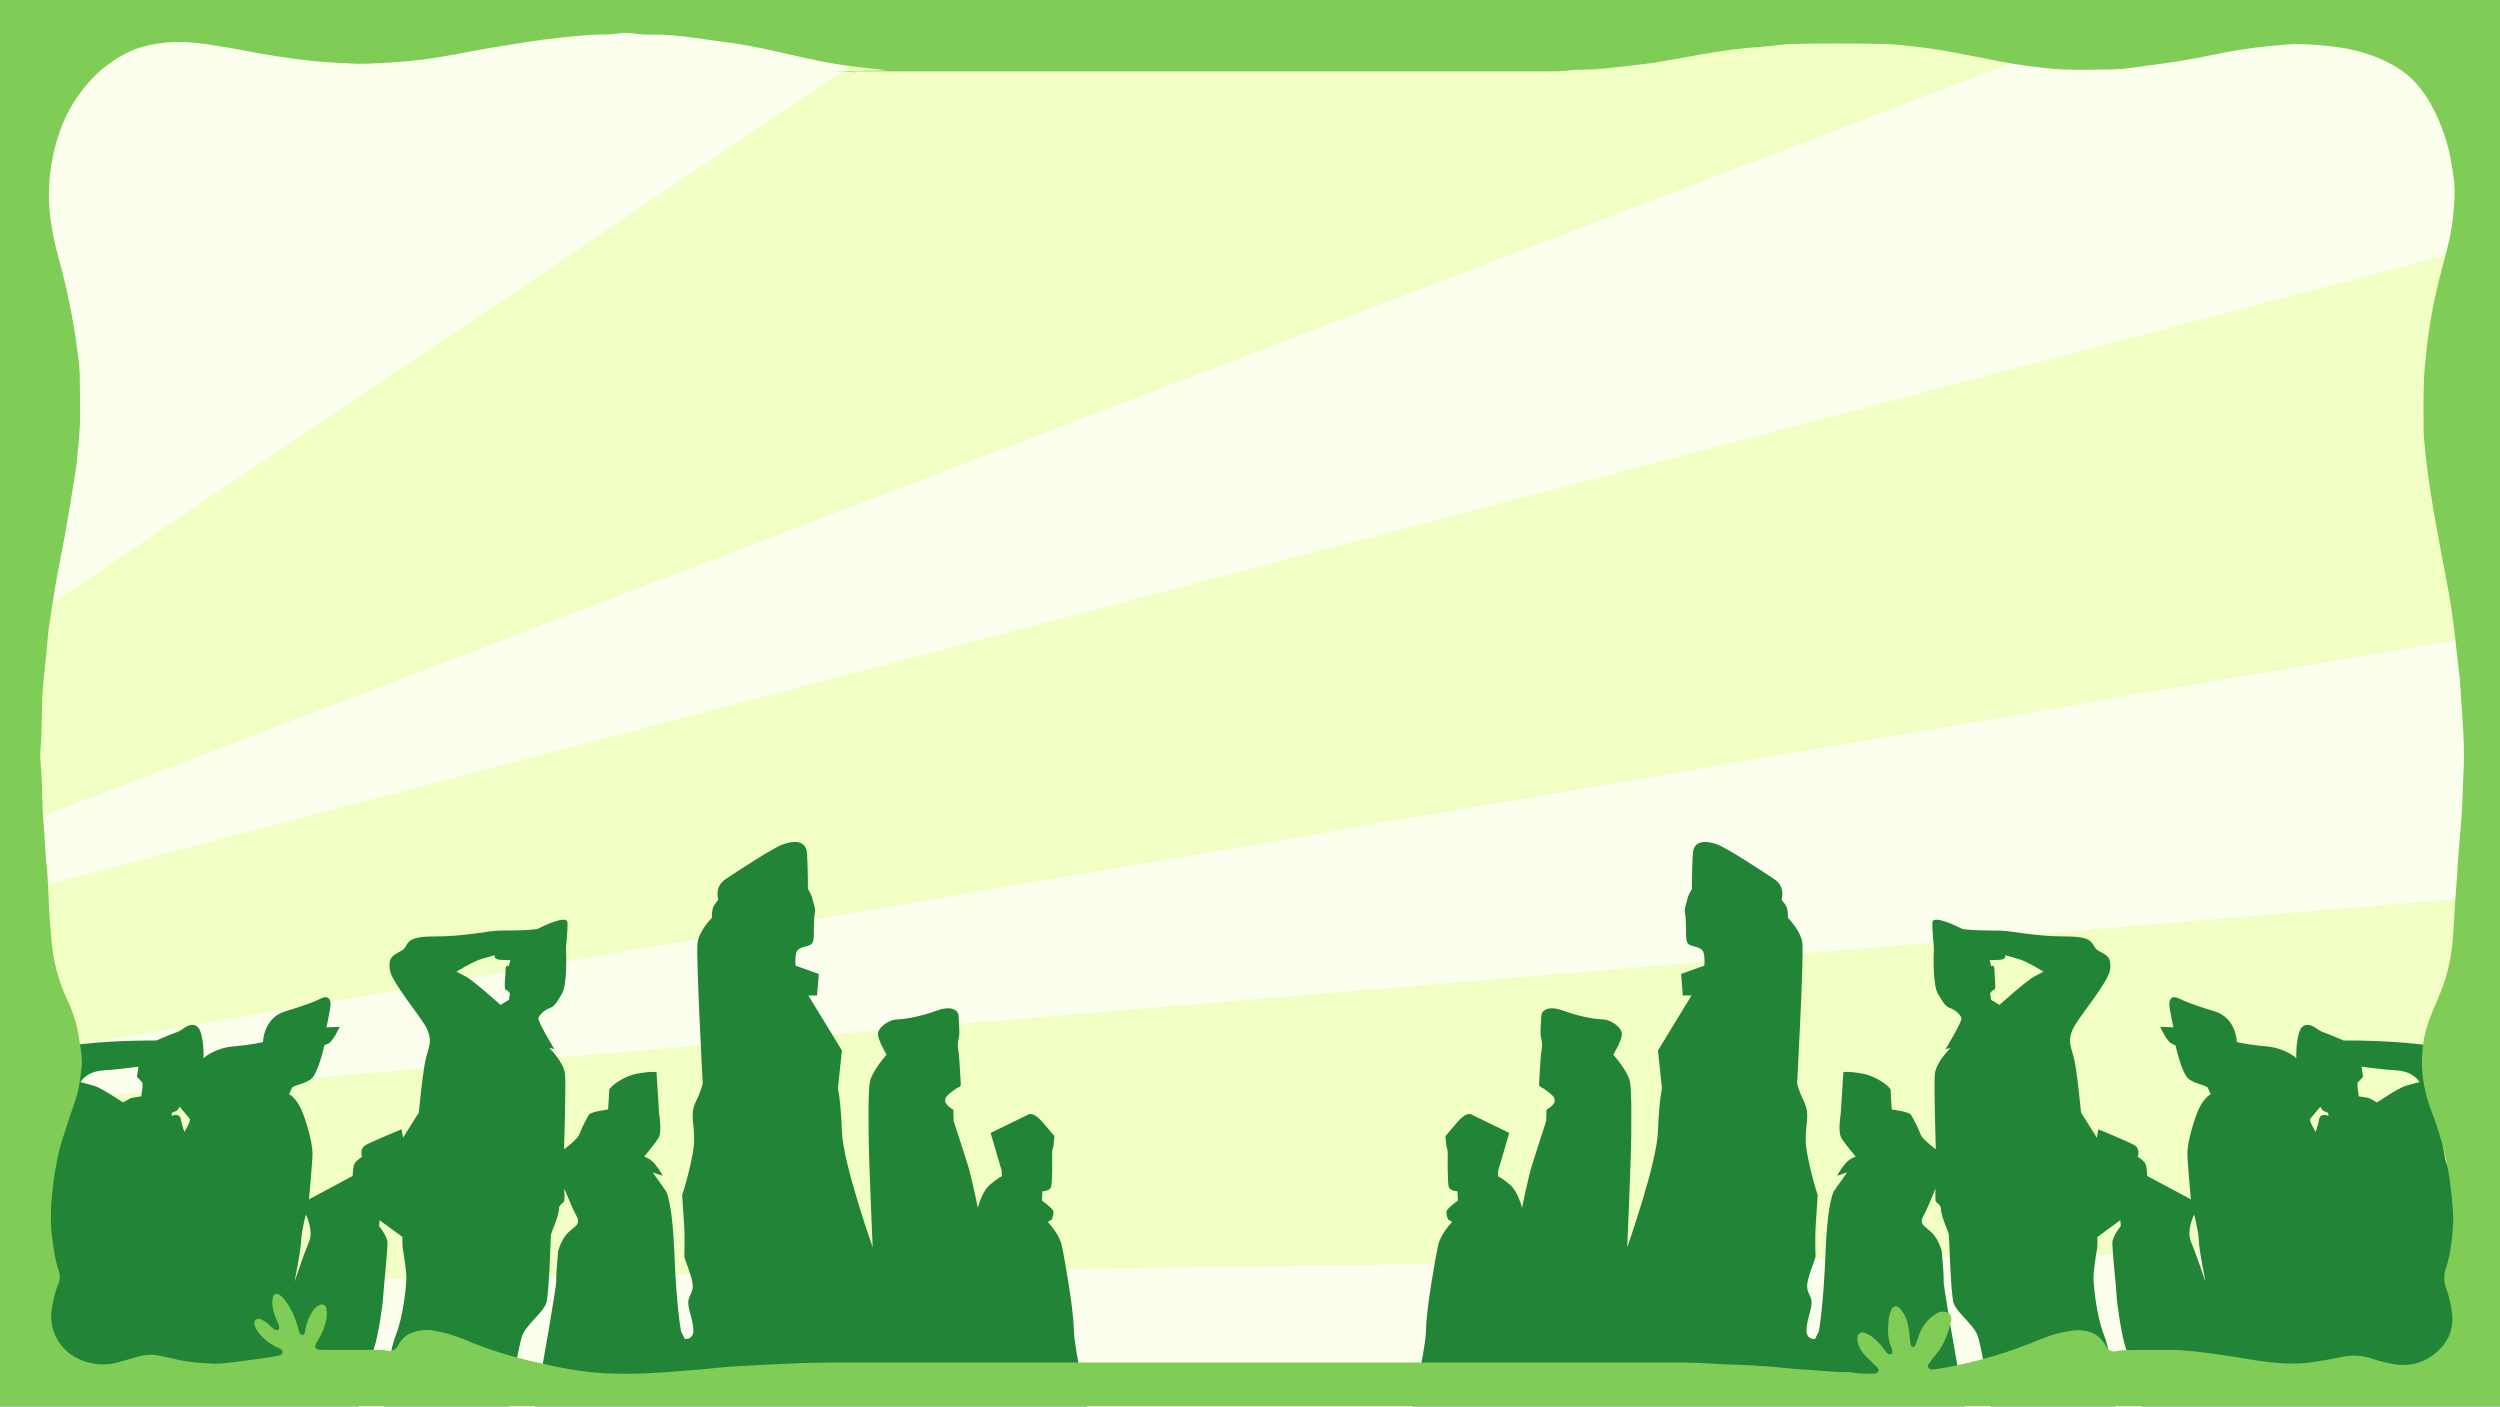
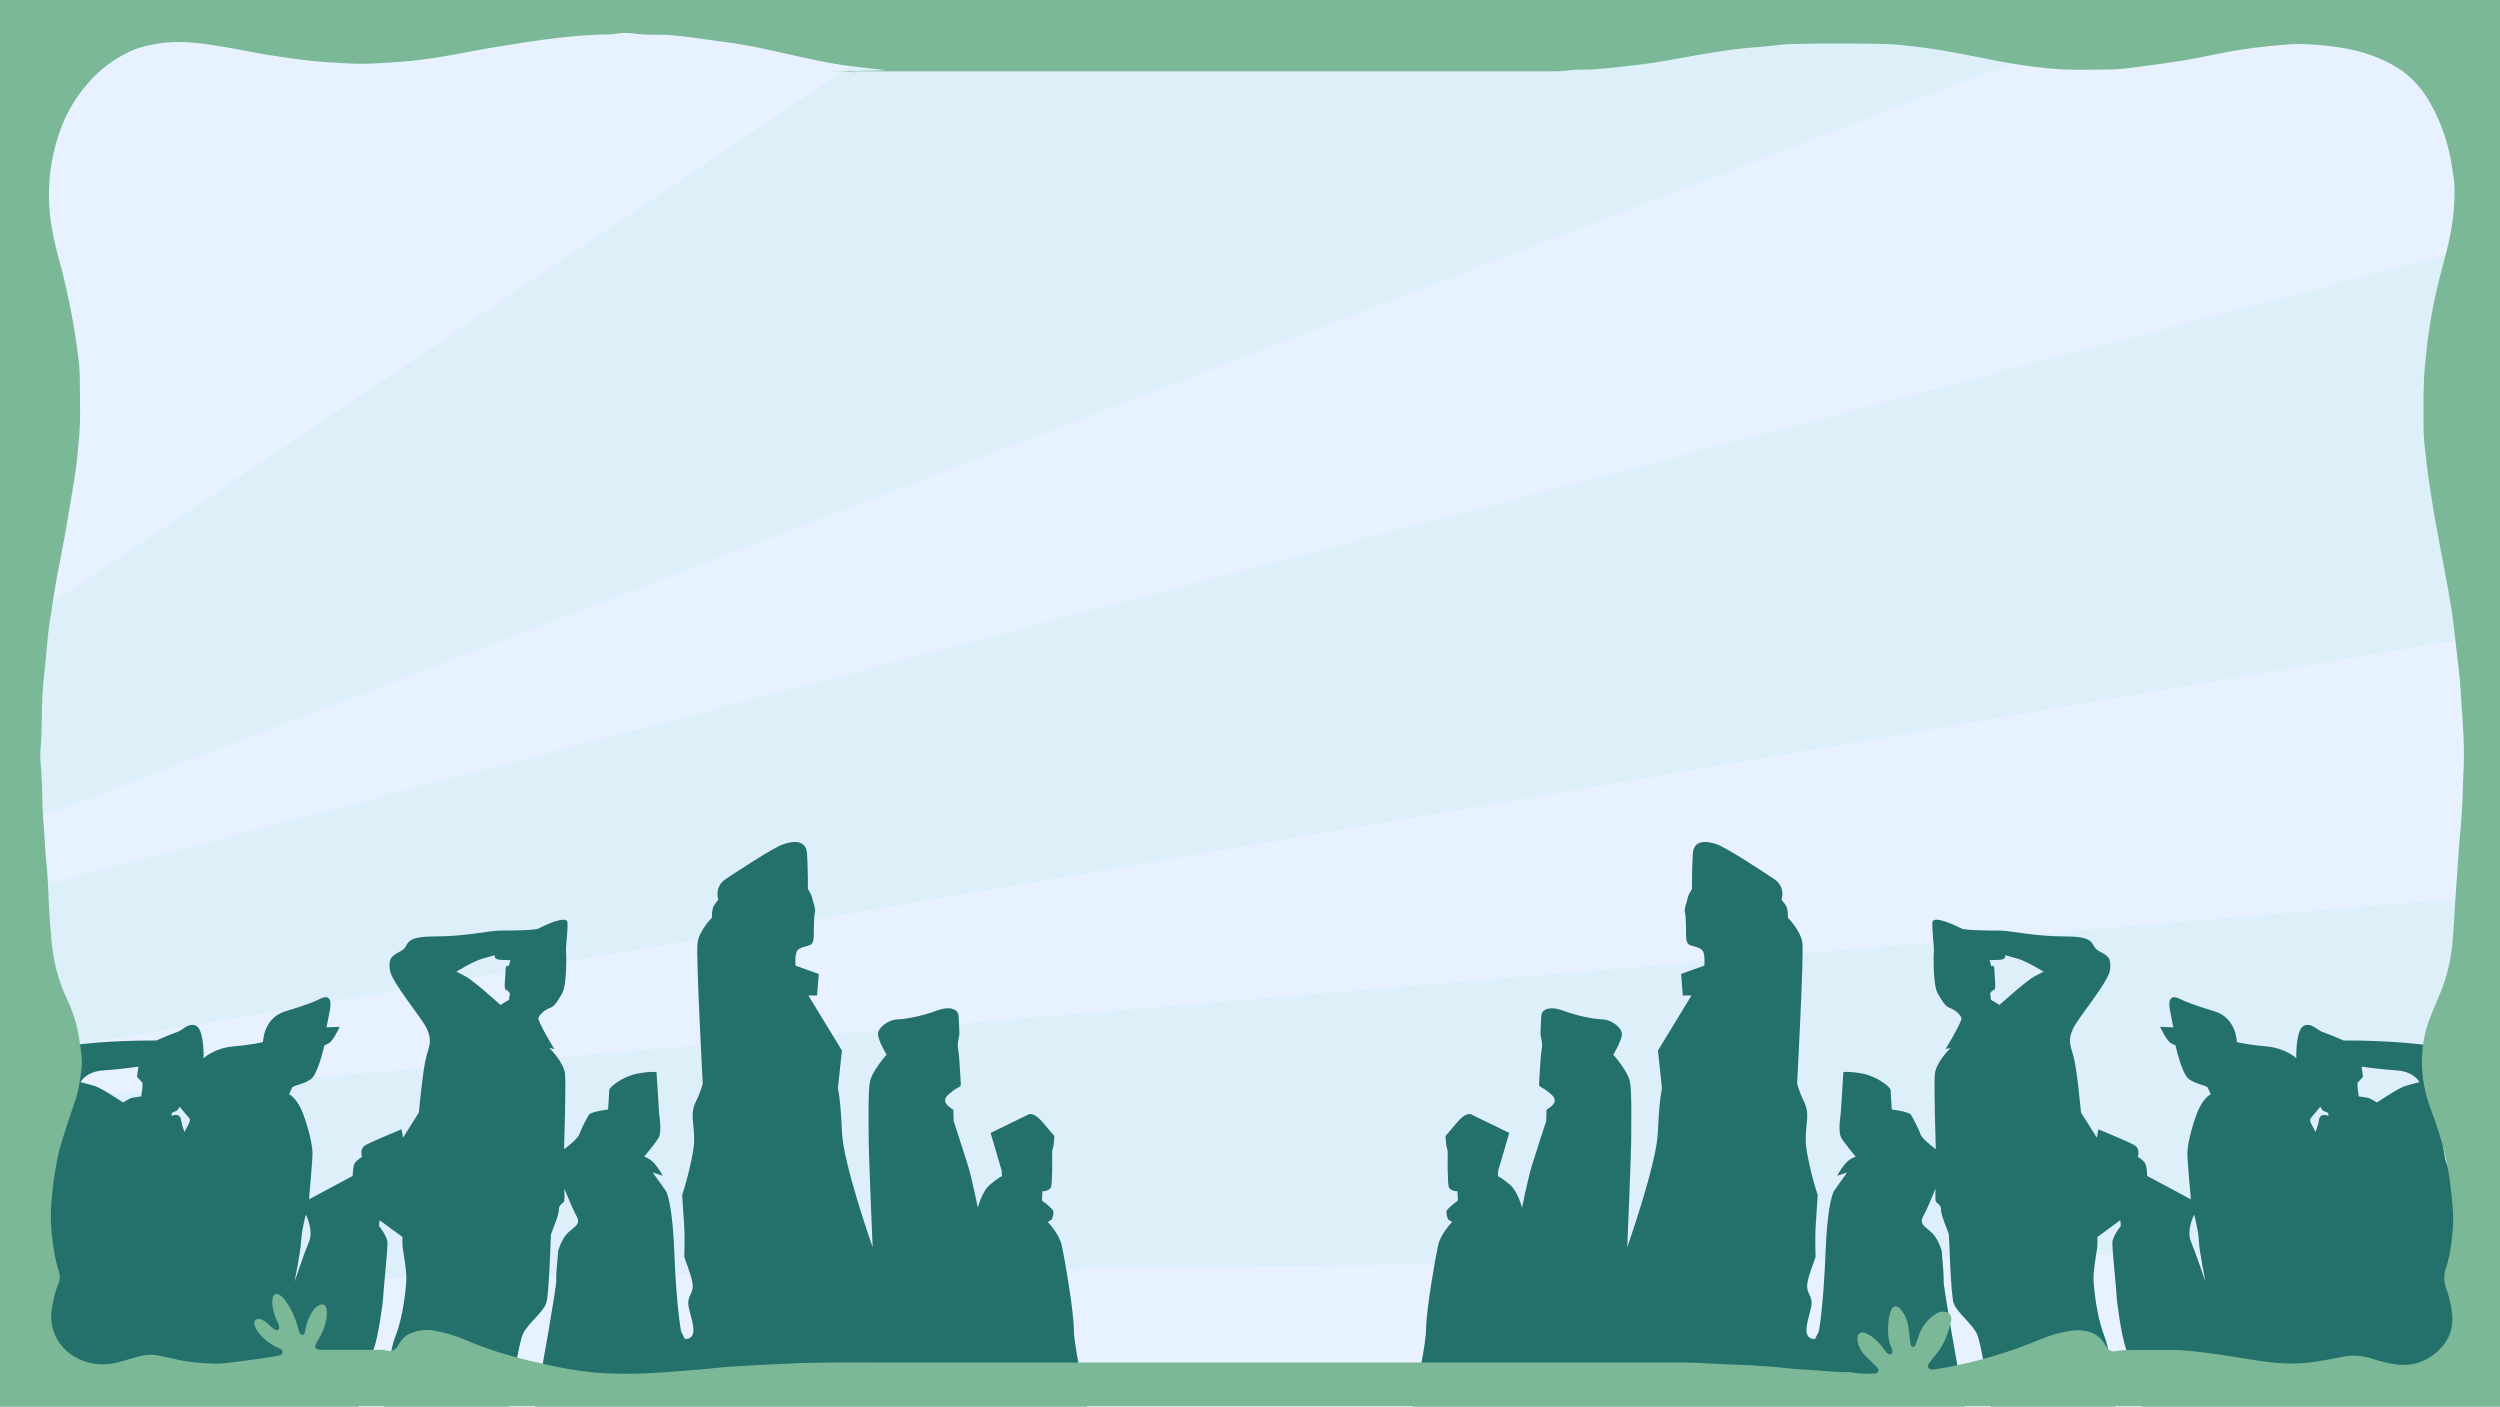
<svg xmlns="http://www.w3.org/2000/svg" version="1.1" id="Layer_1" x="0px" y="0px" viewBox="0 0 1920 1080" style="enable-background:new 0 0 1920 1080;" xml:space="preserve">
  <style type="text/css">
- 	.st0{fill-rule:evenodd;clip-rule:evenodd;fill:#F1FFC5;}
- 	.st1{fill-rule:evenodd;clip-rule:evenodd;fill:#FCFFEE;}
- 	.st2{fill-rule:evenodd;clip-rule:evenodd;fill:#218436;}
- 	.st3{fill:#7FCC56;}
+ 	.st0{fill-rule:evenodd;clip-rule:evenodd;fill:#DDEFF8;}
+ 	.st1{fill-rule:evenodd;clip-rule:evenodd;fill:#E7F1FF;}
+ 	.st2{fill-rule:evenodd;clip-rule:evenodd;fill:#24706B;}
+ 	.st3{fill:#7BB898;}
</style>
  <rect id="rect1" class="st0" width="1920" height="1080" />
  <path id="path1" class="st1" d="M27.7,13.7h680.6L27.7,471.5V13.7L27.7,13.7z M1635.7,13.7L15.9,633.2l6.9,49.6l1870.4-490.7V13.7  h-34.6H1635.7z M1893.2,490.3L28.5,807.7l6,37.1l1858.7-155V490.3z M1893.2,959.8v112.7L18.1,1049v-63.4L1893.2,959.8z" />
  <path id="path2" class="st2" d="M0,989.8c17.7-40,41-93.4,42.1-99.8c1.8-10.2,1.8-10.2,1.8-10.2s-32.1-39.7-33.4-47.2  C9.1,825,9.1,825,9.1,825s13.4-16.5,41.4-21.4c28.1-4.9,69.5-4.5,69.5-4.5s11.3-4.9,15.8-6.4c4.5-1.6,6.9-5.3,11.6-5.6  c4.7-0.2,6.7,3.6,8,11.1c1.3,7.6,0.9,14.5,0.9,14.5s8.2-7.8,23.2-9.1c14.9-1.3,22.5-3.3,22.5-3.3s0.2-18.5,17.1-23.6  s22.3-7.4,27.2-9.8c4.9-2.4,8.9-1.1,7.1,8.7c-1.8,9.8-2.7,13.4-2.7,13.4l10.2-0.4c0,0-5.1,11.1-8.5,12.7c-3.3,1.6-3.3,1.6-3.3,1.6  s-4.7,21.6-10.2,25.8c-5.6,4.2-13.8,4.7-14.7,6.9s-2.2,4.7-2.2,4.7s6.2,2.9,10.7,14.9s7.3,24.5,7.3,30.5s-2.7,35.4-2.7,35.4l33.6-18  c0,0,0-7.3,1.6-9.8s5.6-4.9,5.6-4.9s-2.4-6.2,2.9-9.1c5.3-2.9,27.4-12,27.4-12l1.1,6.5l12.2-19.4c0,0,3.1-34.1,5.8-43.2  c2.7-9.1,4.2-12.9,0.2-21.4s-27.2-35.6-28.3-45c-1.1-9.4,1.6-10.7,8.7-14.5s0.2-11.1,25.2-11.1c24.9,0,42.1-4.5,50.6-4.5  s27.2-0.2,29.6-1.6c2.5-1.3,21.8-10.9,22.3-4.7c0.4,6.2-1.3,18-1.1,21.2c0.2,3.1,0.9,26.9-3.1,33.6c-4,6.7-5.8,9.8-9.6,11.1  c-3.8,1.3-7.8,5.1-8.5,7.6s12.2,23.8,12.2,23.8l-3.9-0.9c0,0,11.6,11.1,12.2,20.6c0.7,9.5-0.8,57.2-0.8,57.2S443.7,875,445,871  s5.8-12.5,7.3-14.9c1.6-2.4,14.7-4,14.7-4s0.9-12.5,0.9-14.9s10.7-10.7,21.8-12.7c11.1-2,14.5-1.1,14.5-1.1l2,31.9  c0,0,2.4,13.6-0.4,18.5c-2.9,4.9-11.1,14.5-11.1,14.5s4.9,1.3,8.7,6.2c3.8,4.9,5.6,8.5,5.6,8.5s-5.6-1.8-7.3-2.5  c-1.1-0.4,4.8,6.9,9.9,14.5c2.1,4.7,5,16.4,6.2,45.2c1.8,45.9,5.3,62.4,5.3,62.4l2.9,5.8c1.6,0,7.1,0,6.5-8.2  c-0.7-8.2-4.7-16.3-3.8-21.4c0.9-5.1,4.2-6.7,3.1-13.6c-1.1-6.9-6-18.3-6.2-19.8c-0.2-1.6,0.6-11.4-0.2-24.8  c-0.4-6.6-1-15.3-1.5-22.8c4.1-12.3,8.9-32.3,9.2-41c0.4-14.3-3.6-20.5,1.3-30.7c4.9-10.2,5.3-14.3,5.3-14.3s-5.3-98.5-4-107.8  c1.3-9.4,11.1-19.2,11.1-19.2s-0.4-6.7,1.8-9.8s3.1-4,3.1-4s-3.6-9.8,5.8-16c9.4-6.2,35.8-23.7,44-26.6c8.2-2.9,17.6-3.3,18.3,7.1  c0.7,10.5,0.7,27.3,0.7,27.3s2.9,4.6,3.2,6.7c0.3,2.1,3,8.5,2.2,11.2c-0.8,2.8-0.9,11.8-0.9,14.8s0.3,8.2-2.2,9.9  c-2.6,1.7-9.9,1.7-11.2,6.1c-1.3,4.5-0.6,10.1-0.6,10.1l17.8,6.4l-1.3,16.5h-6.7l25.8,42.3l-3.1,29c0,0,2.2,8.9,3.1,33.4  c0.9,24.5,23.6,88.7,23.6,88.7s-3.1-70.8-3.1-86.4c0-15.6-0.4-31.6,0.9-40.1c1.3-8.5,12.9-21.4,12.9-21.4s-5.9-9.8-6.6-15.1  c-0.7-5.3,7.8-11.8,14.9-12c7.1-0.2,20-2.9,30.1-6.7c10-3.8,16.7-1.3,16.9,4.2c0.2,5.6,0.9,12.9,0.4,15.1c-0.4,2.2-1.6,6-0.7,10.5  c0.9,4.5,1.8,24.1,2,26.5c0.2,2.5-1.8,2-5.8,5.1s-6.4,4.9-6.2,8.1s6.3,6.6,6.3,6.6l0.2,8.7c0,0,7.9,23.9,11,34.1  c3.1,10.2,7.6,32.5,7.6,32.5s2.9-12.2,9.1-17.6c6.2-5.3,9.4-6.7,9.4-6.7l-0.2-4.2l-8.5-29l28.3-13.8c4.7-3.1,10.9,4.7,13.1,7.3  c2.2,2.7,7.6,8.9,7.6,8.9l-0.7,7.4c0,0-1.3,4.2-1.1,6.5c0.2,2.2,0.2,21.4-0.7,24.9c-0.9,3.6-6.7,3.6-6.7,3.6l-0.4,7.1  c0,0,8,5.8,8.7,8s-1.1,6.5-1.1,6.5l-3.1,2c0,0,8.7,8.9,10.7,17.8c2,8.9,9.3,50.5,9.3,64.8c0,10.5,6.8,42.7,10.3,59H411  c6.1-33.7,16.4-91.6,16.2-96.6c-0.2-7.1,1.4-19.5,1.3-21.3s2.1-7.9,5.3-12.6c3.2-4.7,8.6-7.1,9.8-10c1.2-2.9-0.6-5.1-2.2-8.3  c-1.7-3.2-8-18.5-8-18.5s0.3,6.6,0,9.1c-0.2,2.5-4.2,2.5-4.2,7.1c0,4.7-5.6,17.1-6,18.9c-0.4,1.8-1.3,46.3-3.8,53.2  s-14,15.4-17.8,23.4c-3.3,6.9-9,45.1-10.6,55.6h-95.9c1.8-4.9,3.3-10.4,3.7-15.8c1.3-16.5-0.4-24.5,5.3-39.2c5.8-14.7,8-38.3,8-43.7  c0-5.3-1.9-17.6-2.6-21.4c-0.7-3.8-0.4-10-0.4-10l-17.6-12.9l-0.4,4.5c0,0,6.2,7.4,6.5,12.7c0.2,5.3-3.3,38.1-3.3,41.4  c0,3.3-3.6,30.5-7.3,40.5c-3.8,10-3.8,10.5-3.8,19.4s-2.7,13.4-6,20.3c-0.8,1.6-1.4,3-2,4.2H0V989.8L0,989.8z M384.4,771.8l6.5-4  l0.7-4.7c0,0-1.3-2.7-3.1-2.9c-1.8-0.2-0.2-10.9-0.2-15.4s2.4-2.7,2.4-2.7l1.3-4.7c0,0,0,0-6.9-0.2s-4.9-3.6-4.9-3.6  s-3.3,0.7-10.5,2.9c-7.1,2.2-19.2,9.8-19.2,9.8s1.1,0.4,7.1,3.6C363.7,753.1,384.4,771.8,384.4,771.8L384.4,771.8z M234.9,932.8  c0,0-3.3,12.2-3.6,19.8c-0.2,7.6-5.1,31.8-5.1,31.8s7.3-21.8,11.1-30.7C241.1,944.9,234.9,932.8,234.9,932.8L234.9,932.8z   M141.7,869.3c0,0,2.3-4.5,3.2-6.1c0.9-1.7,1-3.8,1-3.8l-8-9.5c0,0-1.1,3-3.1,3.6s-2.9,1.3-2.9,1.3l-0.1,2.2c0,0,6.1-2.8,7.1,2.6  C139.8,865,141.7,869.3,141.7,869.3L141.7,869.3z M61.8,831.1c0,0,5.6,1.3,10.9,2.9c5.3,1.6,21.8,12.7,21.8,12.7s5.3-3.3,6.9-3.6  c1.6-0.2,7.1-1.1,7.1-1.1l0.9-6.7v-3.8l-4.2-4.5l1.1-7.8c0,0-13.8,2-27.2,2.9C65.8,823,61.8,831.1,61.8,831.1z" />
  <path id="path3" class="st2" d="M1920,989.8c-17.7-40-41-93.4-42.1-99.8c-1.8-10.2-1.8-10.2-1.8-10.2s32.1-39.7,33.4-47.2  c1.3-7.6,1.3-7.6,1.3-7.6s-13.4-16.5-41.4-21.4c-28.1-4.9-69.5-4.5-69.5-4.5s-11.3-4.9-15.8-6.4c-4.5-1.6-6.9-5.3-11.6-5.6  c-4.7-0.2-6.7,3.6-8,11.1c-1.3,7.6-0.9,14.5-0.9,14.5s-8.2-7.8-23.2-9.1c-14.9-1.3-22.5-3.3-22.5-3.3s-0.2-18.5-17.1-23.6  s-22.3-7.4-27.2-9.8c-4.9-2.4-8.9-1.1-7.1,8.7s2.7,13.4,2.7,13.4l-10.2-0.4c0,0,5.1,11.1,8.5,12.7c3.3,1.6,3.3,1.6,3.3,1.6  s4.7,21.6,10.2,25.8c5.6,4.2,13.8,4.7,14.7,6.9c0.9,2.2,2.2,4.7,2.2,4.7s-6.2,2.9-10.7,14.9s-7.3,24.5-7.3,30.5s2.7,35.4,2.7,35.4  l-33.6-18c0,0,0-7.3-1.6-9.8s-5.6-4.9-5.6-4.9s2.4-6.2-2.9-9.1c-5.3-2.9-27.4-12-27.4-12l-1.1,6.5l-12.2-19.4c0,0-3.1-34.1-5.8-43.2  c-2.7-9.1-4.2-12.9-0.2-21.4s27.2-35.6,28.3-45c1.1-9.4-1.6-10.7-8.7-14.5s-0.2-11.1-25.2-11.1c-24.9,0-42.1-4.5-50.6-4.5  s-27.2-0.2-29.6-1.6c-2.5-1.3-21.8-10.9-22.3-4.7c-0.4,6.2,1.3,18,1.1,21.2c-0.2,3.1-0.9,26.9,3.1,33.6c4,6.7,5.8,9.8,9.6,11.1  c3.8,1.3,7.8,5.1,8.5,7.6s-12.2,23.8-12.2,23.8l3.9-0.9c0,0-11.6,11.1-12.2,20.6c-0.7,9.5,0.8,57.2,0.8,57.2s-10.5-7.6-11.8-11.6  s-5.8-12.5-7.3-14.9c-1.6-2.4-14.7-4-14.7-4s-0.9-12.5-0.9-14.9s-10.7-10.7-21.8-12.7c-11.1-2-14.5-1.1-14.5-1.1l-2,31.9  c0,0-2.4,13.6,0.4,18.5c2.9,4.9,11.1,14.5,11.1,14.5s-4.9,1.3-8.7,6.2c-3.8,4.9-5.6,8.5-5.6,8.5s5.6-1.8,7.3-2.5  c1.1-0.4-4.8,6.9-9.9,14.5c-2.1,4.7-5,16.4-6.2,45.2c-1.8,45.9-5.3,62.4-5.3,62.4l-2.9,5.8c-1.6,0-7.1,0-6.5-8.2  c0.7-8.2,4.7-16.3,3.8-21.4c-0.9-5.1-4.2-6.7-3.1-13.6c1.1-6.9,6-18.3,6.2-19.8c0.2-1.6-0.6-11.4,0.2-24.8c0.4-6.6,1-15.3,1.5-22.8  c-4.1-12.3-8.9-32.3-9.2-41c-0.4-14.3,3.6-20.5-1.3-30.7s-5.3-14.3-5.3-14.3s5.3-98.5,4-107.8c-1.3-9.4-11.1-19.2-11.1-19.2  s0.4-6.7-1.8-9.8c-2.2-3.1-3.1-4-3.1-4s3.6-9.8-5.8-16s-35.8-23.7-44-26.6c-8.2-2.9-17.6-3.3-18.3,7.1c-0.7,10.5-0.7,27.3-0.7,27.3  s-2.9,4.6-3.2,6.7c-0.3,2.1-3,8.5-2.2,11.2c0.8,2.8,0.9,11.8,0.9,14.8s-0.3,8.2,2.2,9.9c2.6,1.7,9.9,1.7,11.2,6.1  c1.3,4.5,0.6,10.1,0.6,10.1l-17.8,6.4l1.3,16.5h6.7l-25.8,42.3l3.1,29c0,0-2.2,8.9-3.1,33.4s-23.6,88.7-23.6,88.7s3.1-70.8,3.1-86.4  c0-15.6,0.4-31.6-0.9-40.1S1239,810,1239,810s5.9-9.8,6.6-15.1s-7.8-11.8-14.9-12s-20-2.9-30.1-6.7c-10-3.8-16.7-1.3-16.9,4.2  c-0.2,5.6-0.9,12.9-0.4,15.1c0.4,2.2,1.6,6,0.7,10.5s-1.8,24.1-2,26.5c-0.2,2.5,1.8,2,5.8,5.1s6.4,4.9,6.2,8.1s-6.3,6.6-6.3,6.6  l-0.2,8.7c0,0-7.9,23.9-11,34.1c-3.1,10.2-7.6,32.5-7.6,32.5s-2.9-12.2-9.1-17.6c-6.2-5.3-9.4-6.7-9.4-6.7l0.2-4.2l8.5-29  l-28.3-13.8c-4.7-3.1-10.9,4.7-13.1,7.3c-2.2,2.7-7.6,8.9-7.6,8.9l0.7,7.4c0,0,1.3,4.2,1.1,6.5c-0.2,2.2-0.2,21.4,0.7,24.9  c0.9,3.6,6.7,3.6,6.7,3.6l0.4,7.1c0,0-8,5.8-8.7,8s1.1,6.5,1.1,6.5l3.1,2c0,0-8.7,8.9-10.7,17.8c-2,8.9-9.3,50.5-9.3,64.8  c0,10.5-6.8,42.7-10.3,59h424c-6.1-33.7-16.4-91.6-16.2-96.6c0.2-7.1-1.4-19.5-1.3-21.3s-2.1-7.9-5.3-12.6c-3.2-4.7-8.6-7.1-9.8-10  c-1.2-2.9,0.6-5.1,2.2-8.3c1.7-3.2,8-18.5,8-18.5s-0.3,6.6,0,9.1c0.2,2.5,4.2,2.5,4.2,7.1c0,4.7,5.6,17.1,6,18.9  c0.4,1.8,1.3,46.3,3.8,53.2s14,15.4,17.8,23.4c3.3,6.9,9,45.1,10.6,55.6h95.9c-1.8-4.9-3.3-10.4-3.7-15.8  c-1.3-16.5,0.4-24.5-5.3-39.2c-5.8-14.7-8-38.3-8-43.7c0-5.3,1.9-17.6,2.6-21.4c0.7-3.8,0.4-10,0.4-10l17.6-12.9l0.4,4.5  c0,0-6.2,7.4-6.5,12.7c-0.2,5.3,3.3,38.1,3.3,41.4c0,3.3,3.6,30.5,7.3,40.5c3.8,10,3.8,10.5,3.8,19.4s2.7,13.4,6,20.3  c0.8,1.6,1.4,3,2,4.2H1920V989.8L1920,989.8z M1535.6,771.8l-6.5-4l-0.7-4.7c0,0,1.3-2.7,3.1-2.9c1.8-0.2,0.2-10.9,0.2-15.4  s-2.4-2.7-2.4-2.7l-1.3-4.7c0,0,0,0,6.9-0.2s4.9-3.6,4.9-3.6s3.3,0.7,10.5,2.9c7.1,2.2,19.2,9.8,19.2,9.8s-1.1,0.4-7.1,3.6  C1556.3,753.1,1535.6,771.8,1535.6,771.8L1535.6,771.8z M1685.1,932.8c0,0,3.3,12.2,3.6,19.8c0.2,7.6,5.1,31.8,5.1,31.8  s-7.3-21.8-11.1-30.7C1678.9,944.9,1685.1,932.8,1685.1,932.8L1685.1,932.8z M1778.3,869.3c0,0-2.3-4.5-3.2-6.1  c-0.9-1.7-1-3.8-1-3.8l8-9.5c0,0,1.1,3,3.1,3.6s2.9,1.3,2.9,1.3l0.1,2.2c0,0-6.1-2.8-7.1,2.6C1780.2,865,1778.3,869.3,1778.3,869.3  L1778.3,869.3z M1858.2,831.1c0,0-5.6,1.3-10.9,2.9c-5.3,1.6-21.8,12.7-21.8,12.7s-5.3-3.3-6.9-3.6c-1.6-0.2-7.1-1.1-7.1-1.1  l-0.9-6.7v-3.8l4.2-4.5l-1.1-7.8c0,0,13.8,2,27.2,2.9C1854.2,823,1858.2,831.1,1858.2,831.1z" />
  <path id="path4" class="st3" d="M0,0v1080h1920V0H0z M1892,592.4c-0.6,9.8-0.6,19.6-1.2,29.4c-0.5,9.3-1.5,18.6-2.2,27.9  c-0.7,8.6-1.2,17.3-1.8,25.9c-0.9,12.6-1.8,25.2-2.5,37.8c-0.4,8-1.2,15.9-2.6,23.7c-1.9,9.9-4.9,19.6-8.9,28.8  c-2.5,5.8-5,11.6-7.2,17.5c-3.3,9-5.1,18.5-5.5,28.1c-0.7,14.8,2.3,28.8,7.5,42.5c7.1,18.7,12.3,37.8,14.5,57.7  c1.1,10.4,2.5,20.9,1.7,31.5c-0.7,10.2-2,20.5-5.2,30.3c-1.9,5.3-1.9,11.1,0.2,16.4c2.1,5.9,3.6,12.1,4.3,18.4  c1.6,11.9-2.6,21.9-11.1,29.6c-9.8,8.9-21.8,12.1-35,9.5c-5.2-1-10.4-2.3-15.5-4c-7.3-2.5-15.2-2.9-22.7-1.3  c-6.8,1.4-13.7,2.6-20.6,3.7c-11.5,1.9-23.2,1.7-34.7,0.4c-12.9-1.4-25.7-4.1-38.6-5.8c-13.1-1.8-26.2-3.8-39.5-3.6h-23.7  c-5.6,0.1-11.2-0.2-16.7,0.9c-2.8,0.7-5.8-0.6-7.1-3.2c-0.5-0.7-1-1.5-1.5-2.3c-4.3-7.5-11.3-10.1-19.3-10.6  c-2.5-0.1-5.1,0.1-7.6,0.6c-7.8,1.2-15.4,3.4-22.7,6.5c-23.2,9.7-47.3,16.9-72,21.5c-3.4,0.6-6.9,1.1-10.3,1.6  c-1.4,0.3-2.9-0.3-3.6-1.6c-0.6-1.2,0-2.2,0.7-3.2c1.5-2.1,3-4.2,4.7-6.1c6.5-7.5,9.7-16.4,12-25.8c0.3-0.5,0.3-0.9,0.3-1.4v-0.5  c0.2-3-2.1-5.6-5.1-5.8c-2.5-0.3-5.1,0.4-7.2,1.9c-5.7,3.8-10.1,9.3-12.4,15.7c-1,2.6-1.8,5.3-2.8,7.9c-0.2,0.9-1.1,1.5-2.1,1.5  c-1-0.2-1.7-1-1.7-2c-0.6-4.6-1-9.3-1.7-13.9c-0.7-4.4-2.5-8.6-5.2-12.1c-0.6-0.8-1.2-1.5-1.9-2.1c-0.4-0.3-0.8-0.6-1.3-0.8  c-1.8-0.6-3.8,0.3-4.5,2.1c-1.3,3-2.2,6.2-2.4,9.5c-0.5,6.8-0.7,13.6,2.4,20c0.4,1.1,0.7,2.2,0.7,3.4c0.1,1-1.6,2-2.6,1.6  c-1.3-0.6-2.3-1.6-3-2.8c-2.4-3.4-5.2-6.6-8.4-9.3c-2.2-2.1-4.9-3.6-7.8-4.5c-0.4-0.2-0.7-0.2-1.1-0.2c-2-0.1-3.9,1.5-3.9,3.6  c-0.2,2.1,0,4.2,0.8,6.2c1.2,3.3,3.2,6.2,5.7,8.7c2.9,2.7,5.7,5.5,8.5,8.3c0.9,0.8,1.3,2.1,0.9,3.2c-0.6,1.1-1.7,1.6-2.9,1.6  c-4.9,0.2-9.7,0.1-14.6-0.4c-1.8-0.4-3.6-0.7-5.5-0.7c-10.5,0.2-20.9-1.3-31.3-1.8c-8.6-0.4-17.1-1.4-25.7-2.2  c-1.2-0.1-2.3-0.3-3.5-0.3c-6.8-0.2-13.5-1.2-20.2-1.2c-16.2-0.3-32.4-1.9-48.7-1.9H668.9c-15.8,0-31.6-0.1-47.4,0.3  c-12.6,0.3-25.1,1-37.6,1.6c-7.1,0.4-14.3,0.7-21.5,1.2c-7.7,0.5-15.3,1.4-22.9,2.1c-5.3,0.5-10.7,0.9-16,1.3  c-19.9,1.7-39.8,2.8-59.8,1.7c-19.8-1.1-39.1-5.2-58.3-9.9c-16.5-4-32.7-9-48.3-15.8c-7.7-3.2-15.7-5.6-24-7  c-5.6-1-11.3-0.4-16.5,1.6c-3.8,1.2-7.1,3.8-9.2,7.2c-0.4,0.5-0.8,1.1-1.2,1.7c-2.1,4.7-5.5,5.9-10.3,4.7c-2.4-0.6,5.8-0.4-7.6-0.4  h-40.4c-5.1,0-7.8-1-4-6.9c3.2-4.9,5.5-10.3,6.6-16.1c0.6-3,0.7-6.1,0.1-9.1c0-0.3-0.1-0.6-0.2-0.8c-0.8-1.7-2.8-2.5-4.6-1.7  c-2.6,1.1-4.8,3-6.1,5.5c-2.5,4-4.2,8.4-5.1,13c-0.1,1.1-0.4,2.3-0.7,3.4c-0.3,0.6-0.8,1.2-1.5,1.2s-1.4-0.3-1.8-0.8  c-1.2-1.7-1.5-3.9-2.1-5.9c-1.9-7-5-13.6-9.3-19.5c-1.3-2-3-3.6-5-4.8c-0.4-0.3-0.8-0.5-1.3-0.5c-1.7-0.1-3.2,1.1-3.4,2.8  c-0.6,2.8-0.5,5.6,0.1,8.4c0.8,3.7,2,7.2,3.6,10.6c0.9,1.4,1.3,3.1,1.2,4.7c-0.2,0.9-1.1,1.4-2,1.4c-2.2-0.5-3.6-2.1-5.1-3.5  c-2-2-4.1-3.8-6.8-4.8c-1.4-0.5-2.8-0.7-4,0.3c-1.5,1.2-1.4,2.9-0.9,4.5c1,2.6,2.5,5.1,4.4,7.1c3.3,3.7,7.2,6.7,11.5,9  c1.1,0.5,2.2,0.9,3.2,1.4c1.3,0.6,2.5,1.5,2.3,3.1s-1.7,2-3.1,2.4c-1.1,0.3-2.3,0.5-3.4,0.7c-9.4,1.4-18.9,2.9-28.3,4  c-6.7,0.8-13.4,1.8-20.1,1.4c-9.2-0.5-18.5-1.1-27.6-3.4c-3.6-0.9-7.3-1.6-10.9-2.4c-5.9-1.4-12.1-1.2-17.9,0.6  c-4.7,1.4-9.4,2.6-14.1,4c-6.1,1.8-12.5,2.3-18.7,1.4c-23-3.2-36.8-22.7-33-43.1c1.2-6.3,2.4-12.5,4.9-18.3c1.3-2.8,1.5-6,0.6-8.9  c-3.2-9.6-4.5-19.6-5.7-29.6c-0.9-8.8-0.9-17.7,0-26.6c0.8-8.8,1.8-17.7,3.5-26.4c1.2-6.9,2.9-13.7,5-20.4  c3.1-9.5,6.2-19.1,9.5-28.6c2.9-8.4,4.1-17.3,5-26.1c0.7-7.5-1-14.9-2-22.3c-1.6-10.2-4.6-20.1-9.1-29.4  c-6.8-14.5-10.9-30-12.1-45.9c-0.7-8.6-1.5-17.2-1.9-25.9c-0.5-11.9-0.9-23.8-2.2-35.7c-1-9.1-1-18.2-1.9-27.3  c-1.2-12.6-0.9-25.2-1.6-37.8c-0.4-6.5-1.4-13.1-0.8-19.6c1.2-13.3,0.8-26.7,1.4-40c0.3-8.4,1.4-16.7,2.2-25.1  c0.5-5.5,1.2-11.1,1.6-16.7c0.7-9.6,2.3-19,3.8-28.5c1.2-8.1,2.5-16.2,4-24.2c1.6-9,3.6-17.9,5.2-26.9c3.1-18,6.3-36,9-54  c0.9-6.4,1.3-13,2-19.5c1.9-16.8,1-33.7,1-50.5c-0.1-6.4-0.7-12.7-1.6-18.9c-3-23.6-7.7-47.1-13.9-70.1c-2.4-8.6-4.5-17.2-6-26  c-4.4-25-2.2-50.8,6.3-74.7c4.6-13,11.6-25,20.6-35.5c8.8-10.5,19.9-19.1,32.3-25c7-3.4,14.4-5.2,22-6.4c16.4-2.7,32.5-0.6,48.5,2.1  c13.6,2.2,27,5.2,40.5,7.2c14.9,2.3,29.8,4.4,44.9,5.2c9,0.4,18.1,1.3,27.1,0.9c11.3-0.4,22.7-1.1,34-2.2c22.3-2.1,44-7.3,66-10.8  c15.2-2.4,30.3-5,45.4-6.7c13.2-1.4,26.3-2.8,39.6-2.7c2.1-0.1,4.1-0.3,6.2-0.6c4.4-0.7,8.9-0.8,13.3-0.2c6,0.8,12.1,1.1,18.1,0.9  c9.8,0,19.4,1.2,29.1,2.5c10.3,1.4,20.7,2.8,31,4.3c13.6,2,26.9,5.1,40.3,8.1c14.2,3.2,28.5,6.5,43,8.6c10.3,1.4,20.7,2.5,31.1,3.6  c4.8,0.5-14.7,0.7-28.8,0.9c-0.6,0-1.2,0-1.7,0c-12.2,0.1-19,0.2,1.4,0.2c2.2,0.3,4.3,0.6,6.5,0.8c0.1,0,0.2,0,0.3,0  c-0.2-0.1-0.4-0.2-0.6-0.3c-1.4-0.2-2.9-0.3-4.3-0.5c11.8,0,31.6,0,62.7,0h474.1c5.8,0.1,11.6-0.1,17.4-0.9  c3.4-0.4,6.9-0.4,10.4-0.4c10.2-0.1,20.4-1.3,30.5-2.5c7.9-0.9,15.7-1.7,23.5-2.9c12.6-2,25.1-4.4,37.7-6.6  c12.9-2.2,25.7-4.1,38.7-5.1c7.8-0.5,15.7-1.5,23.5-2.3c1.9-0.3,3.7-0.3,5.6-0.3c24.2-0.6,48.3-0.5,72.5,0c6.9,0.2,13.9,1,20.8,1.8  c22.2,2.4,44,7.2,65.9,11.4c11.8,2.3,23.8,4,35.8,5.3c17.2,1.9,34.3,1.2,51.5,1c6-0.2,12-0.8,18-1.7c12.4-1.6,24.8-3.3,37.2-5.3  c7.8-1.3,15.5-2.9,23.3-4.5c13.4-2.8,27-4.9,40.6-6.3c9.2-0.8,18.5-2.1,27.8-1.6c18.1,0.9,36.1,2.6,53.3,9.1  c6.3,2.4,12.4,5.3,18.2,8.8c11.4,7,19.7,16.8,26.2,28.5c8.1,14.8,13.6,30.9,16,47.6c1.2,7.4,2.3,14.8,2,19.6  c-0.1,15.7-2.3,31.3-6.4,46.4c-4.9,18.1-9.5,36.2-12.4,54.7c-1.6,10.1-2.8,20.4-3.8,30.6c-1.6,15.7-1.2,31.3-1.2,47  c-0.1,9.8,1.2,19.6,2.3,29.3c3.6,30.2,9.6,60,15.2,89.9c2.7,14,5,28.1,6.5,42.3c1.2,11.1,2.6,22.3,3.8,33.4  c0.6,6.1,0.8,12.2,1.2,18.2C1891.6,556.8,1892.9,574.3,1892,592.4z" />
</svg>
